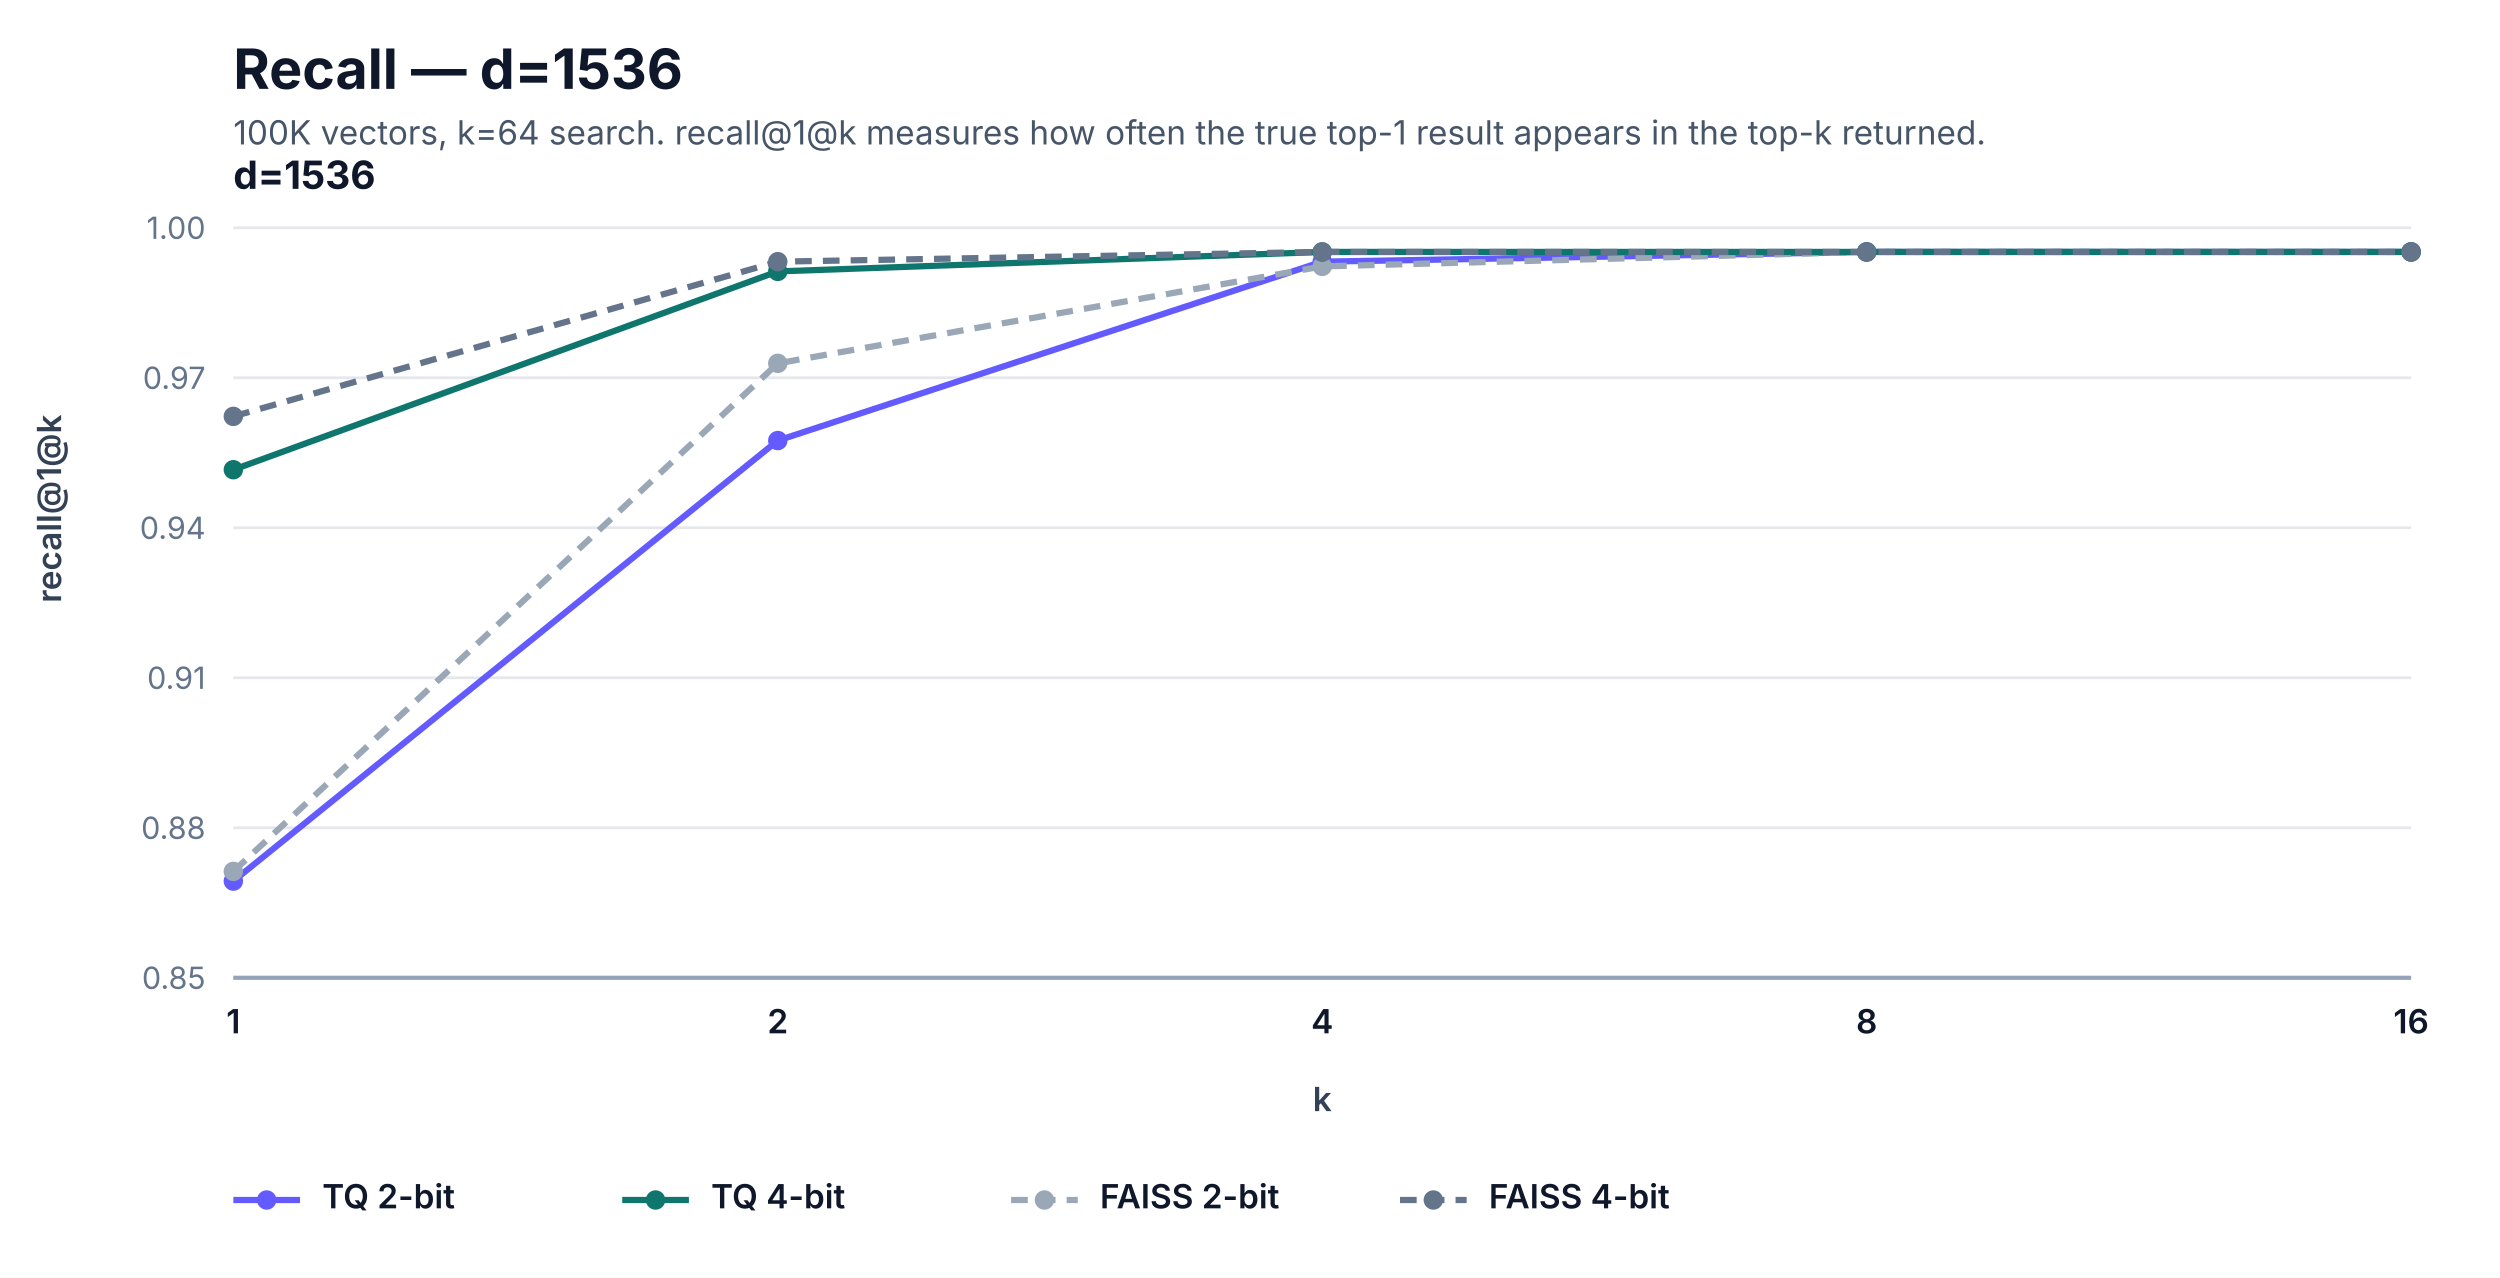
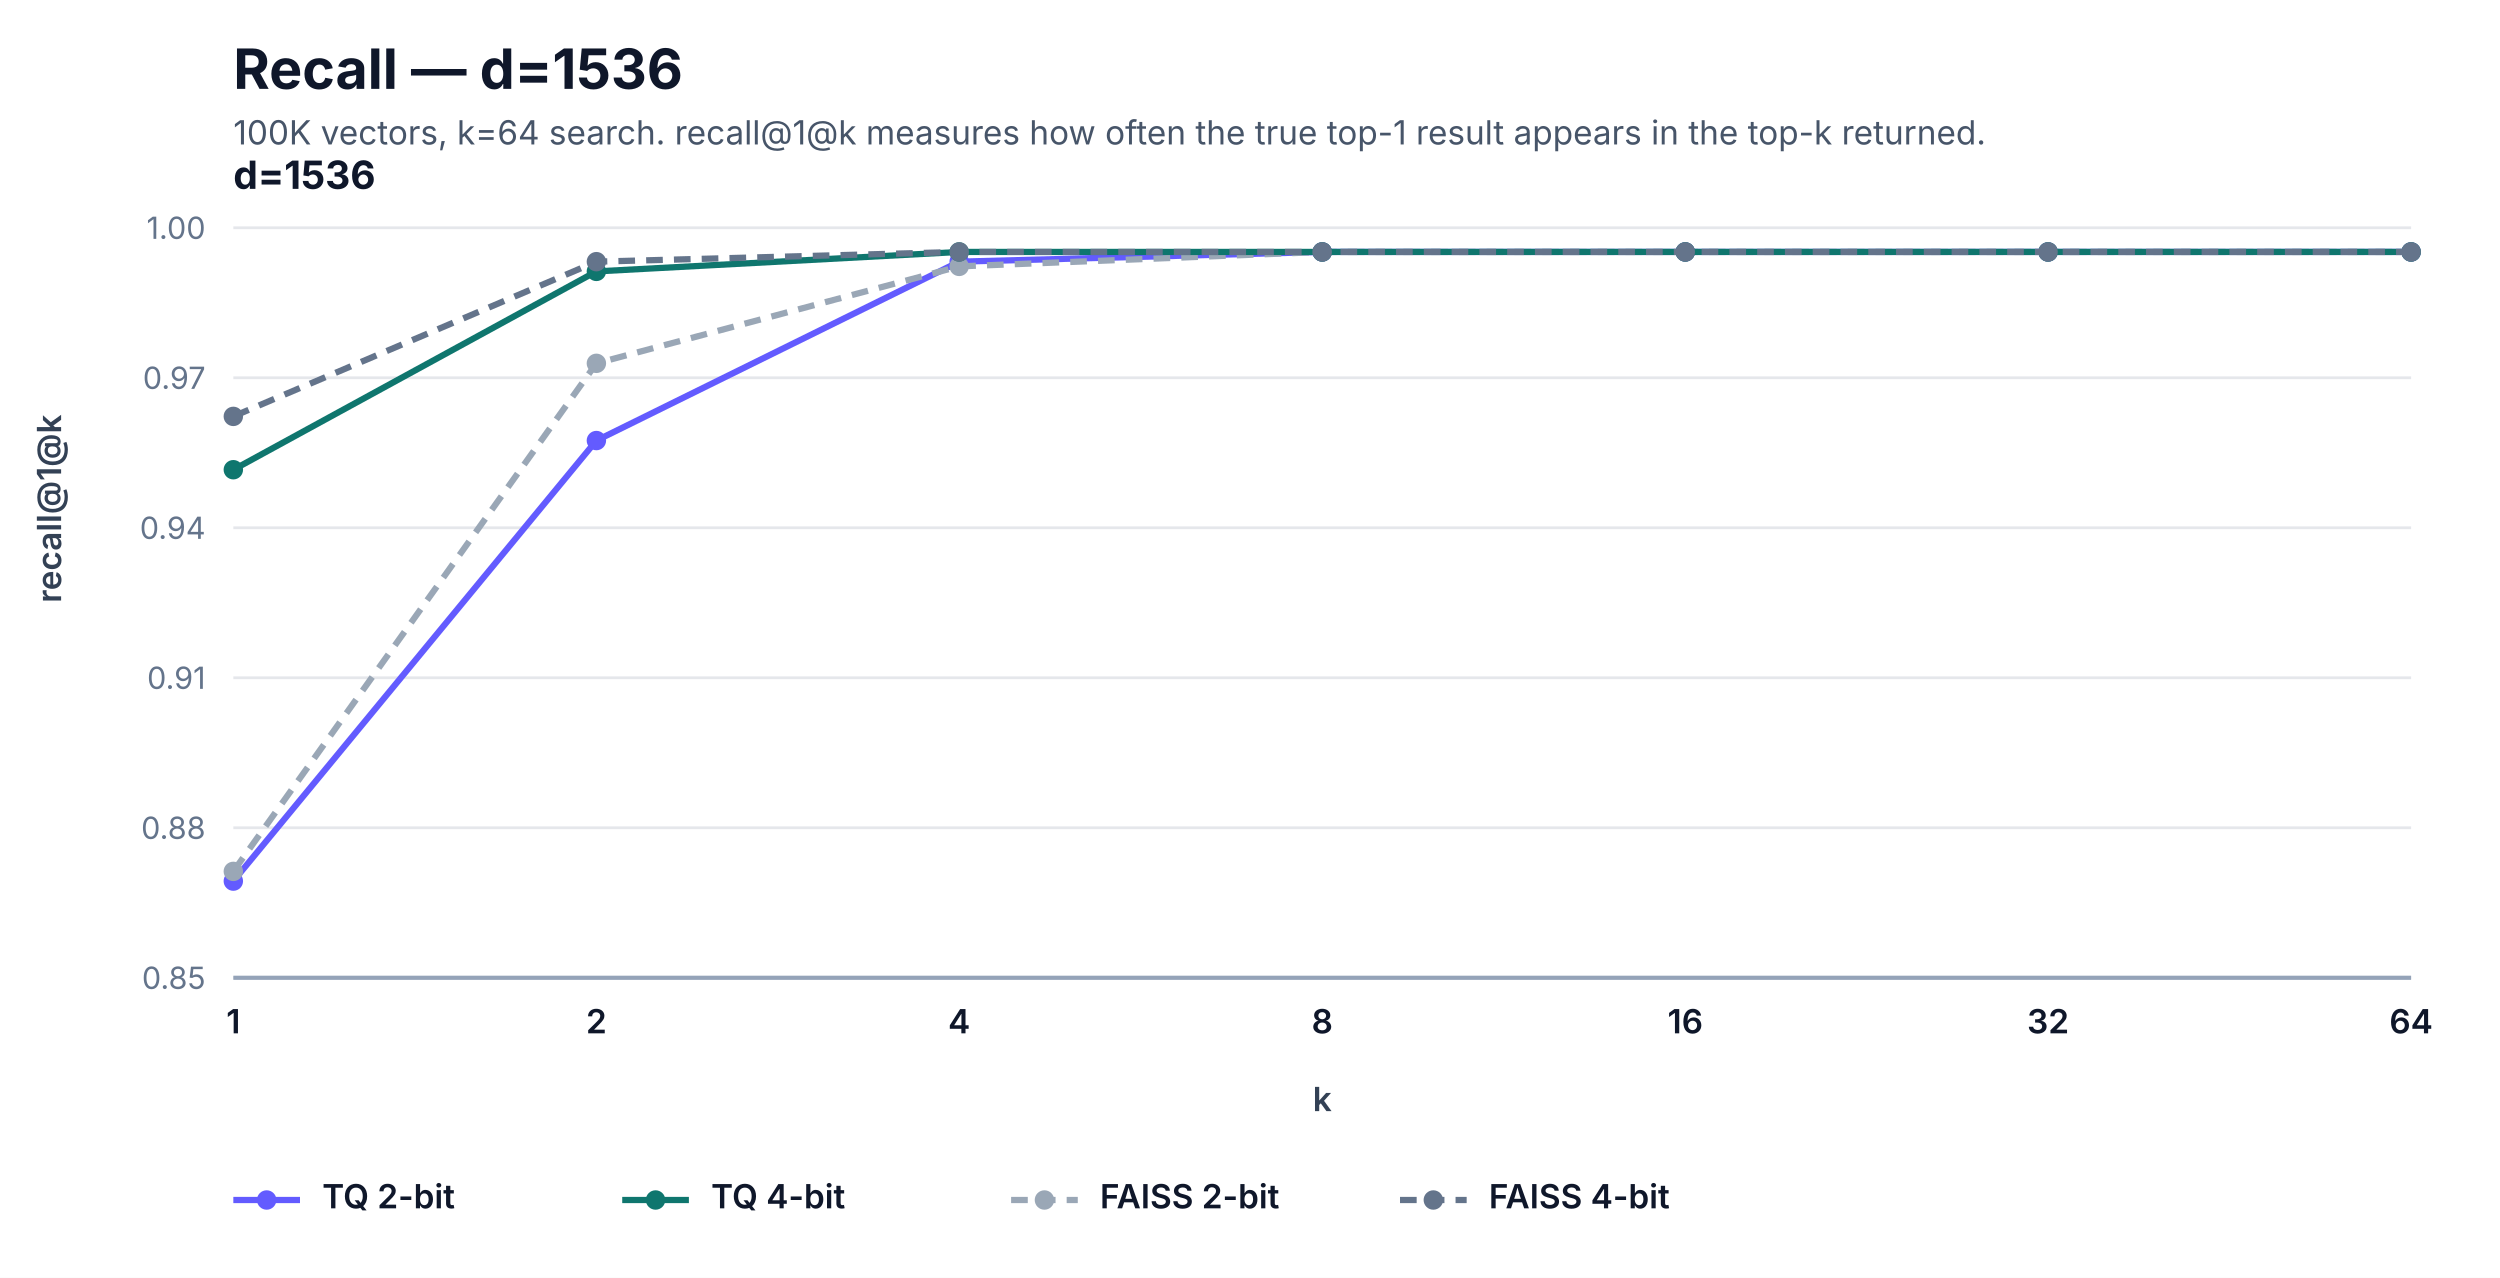
<svg xmlns="http://www.w3.org/2000/svg" width="900" height="460" viewBox="0 0 900 460" role="img" aria-label="Recall — d=1536">
  <style>
  .title { font: 700 20px -apple-system, BlinkMacSystemFont, "Segoe UI", sans-serif; fill: #0f172a; }
  .subtitle { font: 400 12px -apple-system, BlinkMacSystemFont, "Segoe UI", sans-serif; fill: #475569; }
  .panel { font: 700 14px -apple-system, BlinkMacSystemFont, "Segoe UI", sans-serif; fill: #0f172a; }
  .label { font: 600 12px -apple-system, BlinkMacSystemFont, "Segoe UI", sans-serif; fill: #0f172a; }
  .secondary { font: 400 11px -apple-system, BlinkMacSystemFont, "Segoe UI", sans-serif; fill: #475569; }
  .tick { font: 400 11px -apple-system, BlinkMacSystemFont, "Segoe UI", sans-serif; fill: #64748b; }
  .value { font: 700 11px -apple-system, BlinkMacSystemFont, "Segoe UI", sans-serif; fill: #0f172a; }
  .value-accent { font: 700 11px -apple-system, BlinkMacSystemFont, "Segoe UI", sans-serif; fill: #4338ca; }
  .axis { font: 600 12px -apple-system, BlinkMacSystemFont, "Segoe UI", sans-serif; fill: #334155; }
  .legend { font: 600 12px -apple-system, BlinkMacSystemFont, "Segoe UI", sans-serif; fill: #0f172a; }
</style>
  <rect width="100%" height="100%" fill="#ffffff" />
  <text x="84" y="32" class="title">Recall — d=1536</text>
  <text x="84" y="52" class="subtitle">100K vectors, k=64 search. recall@1@k measures how often the true top-1 result appears in the top-k returned.</text>
  <line x1="84" y1="352.0" x2="868" y2="352.0" stroke="#e5e7eb" stroke-width="1" />
  <text x="74" y="356.0" text-anchor="end" class="tick">0.85</text>
  <line x1="84" y1="298.0" x2="868" y2="298.0" stroke="#e5e7eb" stroke-width="1" />
  <text x="74" y="302.0" text-anchor="end" class="tick">0.88</text>
  <line x1="84" y1="244.0" x2="868" y2="244.0" stroke="#e5e7eb" stroke-width="1" />
  <text x="74" y="248.0" text-anchor="end" class="tick">0.91</text>
  <line x1="84" y1="190.0" x2="868" y2="190.0" stroke="#e5e7eb" stroke-width="1" />
  <text x="74" y="194.0" text-anchor="end" class="tick">0.94</text>
  <line x1="84" y1="136.0" x2="868" y2="136.0" stroke="#e5e7eb" stroke-width="1" />
  <text x="74" y="140.0" text-anchor="end" class="tick">0.97</text>
  <line x1="84" y1="82.0" x2="868" y2="82.0" stroke="#e5e7eb" stroke-width="1" />
  <text x="74" y="86.0" text-anchor="end" class="tick">1.00</text>
  <line x1="84" y1="352.0" x2="868" y2="352.0" stroke="#94a3b8" stroke-width="1.5" />
  <text x="84" y="68" class="panel">d=1536</text>
  <text x="84.0" y="372" text-anchor="middle" class="label">1</text>
-   <text x="280.0" y="372" text-anchor="middle" class="label">2</text>
-   <text x="476.0" y="372" text-anchor="middle" class="label">4</text>
-   <text x="672.0" y="372" text-anchor="middle" class="label">8</text>
-   <text x="868.0" y="372" text-anchor="middle" class="label">16</text>
-   <path d="M 84.0,317.2 L 280.0,158.6 L 476.0,94.2 L 672.0,90.7 L 868.0,90.7" fill="none" stroke="#635bff" stroke-width="2.25" />
+   <text x="214.7" y="372" text-anchor="middle" class="label">2</text>
+   <text x="345.3" y="372" text-anchor="middle" class="label">4</text>
+   <text x="476.0" y="372" text-anchor="middle" class="label">8</text>
+   <text x="606.7" y="372" text-anchor="middle" class="label">16</text>
+   <text x="737.3" y="372" text-anchor="middle" class="label">32</text>
+   <text x="868.0" y="372" text-anchor="middle" class="label">64</text>
+   <path d="M 84.0,317.2 L 214.7,158.6 L 345.3,94.2 L 476.0,90.7 L 606.7,90.7 L 737.3,90.7 L 868.0,90.7" fill="none" stroke="#635bff" stroke-width="2.25" />
  <circle cx="84.0" cy="317.2" r="3.5" fill="#635bff" />
-   <circle cx="280.0" cy="158.6" r="3.5" fill="#635bff" />
-   <circle cx="476.0" cy="94.2" r="3.5" fill="#635bff" />
-   <circle cx="672.0" cy="90.7" r="3.5" fill="#635bff" />
+   <circle cx="214.7" cy="158.6" r="3.5" fill="#635bff" />
+   <circle cx="345.3" cy="94.2" r="3.5" fill="#635bff" />
+   <circle cx="476.0" cy="90.7" r="3.5" fill="#635bff" />
+   <circle cx="606.7" cy="90.7" r="3.5" fill="#635bff" />
+   <circle cx="737.3" cy="90.7" r="3.5" fill="#635bff" />
  <circle cx="868.0" cy="90.7" r="3.5" fill="#635bff" />
-   <path d="M 84.0,313.7 L 280.0,130.8 L 476.0,95.9 L 672.0,90.7 L 868.0,90.7" fill="none" stroke="#9aa7b6" stroke-width="2.25" stroke-dasharray="6 4" />
+   <path d="M 84.0,313.7 L 214.7,130.8 L 345.3,95.9 L 476.0,90.7 L 606.7,90.7 L 737.3,90.7 L 868.0,90.7" fill="none" stroke="#9aa7b6" stroke-width="2.25" stroke-dasharray="6 4" />
  <circle cx="84.0" cy="313.7" r="3.5" fill="#9aa7b6" />
-   <circle cx="280.0" cy="130.8" r="3.5" fill="#9aa7b6" />
-   <circle cx="476.0" cy="95.9" r="3.5" fill="#9aa7b6" />
-   <circle cx="672.0" cy="90.7" r="3.5" fill="#9aa7b6" />
+   <circle cx="214.7" cy="130.8" r="3.5" fill="#9aa7b6" />
+   <circle cx="345.3" cy="95.9" r="3.5" fill="#9aa7b6" />
+   <circle cx="476.0" cy="90.7" r="3.5" fill="#9aa7b6" />
+   <circle cx="606.7" cy="90.7" r="3.5" fill="#9aa7b6" />
+   <circle cx="737.3" cy="90.7" r="3.5" fill="#9aa7b6" />
  <circle cx="868.0" cy="90.7" r="3.5" fill="#9aa7b6" />
-   <path d="M 84.0,169.1 L 280.0,97.7 L 476.0,90.7 L 672.0,90.7 L 868.0,90.7" fill="none" stroke="#0f766e" stroke-width="2.25" />
+   <path d="M 84.0,169.1 L 214.7,97.7 L 345.3,90.7 L 476.0,90.7 L 606.7,90.7 L 737.3,90.7 L 868.0,90.7" fill="none" stroke="#0f766e" stroke-width="2.25" />
  <circle cx="84.0" cy="169.1" r="3.5" fill="#0f766e" />
-   <circle cx="280.0" cy="97.7" r="3.5" fill="#0f766e" />
+   <circle cx="214.7" cy="97.7" r="3.5" fill="#0f766e" />
+   <circle cx="345.3" cy="90.7" r="3.5" fill="#0f766e" />
  <circle cx="476.0" cy="90.7" r="3.5" fill="#0f766e" />
-   <circle cx="672.0" cy="90.7" r="3.5" fill="#0f766e" />
+   <circle cx="606.7" cy="90.7" r="3.5" fill="#0f766e" />
+   <circle cx="737.3" cy="90.7" r="3.5" fill="#0f766e" />
  <circle cx="868.0" cy="90.7" r="3.5" fill="#0f766e" />
-   <path d="M 84.0,149.9 L 280.0,94.2 L 476.0,90.7 L 672.0,90.7 L 868.0,90.7" fill="none" stroke="#64748b" stroke-width="2.25" stroke-dasharray="6 4" />
+   <path d="M 84.0,149.9 L 214.7,94.2 L 345.3,90.7 L 476.0,90.7 L 606.7,90.7 L 737.3,90.7 L 868.0,90.7" fill="none" stroke="#64748b" stroke-width="2.25" stroke-dasharray="6 4" />
  <circle cx="84.0" cy="149.9" r="3.5" fill="#64748b" />
-   <circle cx="280.0" cy="94.2" r="3.5" fill="#64748b" />
+   <circle cx="214.7" cy="94.2" r="3.5" fill="#64748b" />
+   <circle cx="345.3" cy="90.7" r="3.5" fill="#64748b" />
  <circle cx="476.0" cy="90.7" r="3.5" fill="#64748b" />
-   <circle cx="672.0" cy="90.7" r="3.5" fill="#64748b" />
+   <circle cx="606.7" cy="90.7" r="3.5" fill="#64748b" />
+   <circle cx="737.3" cy="90.7" r="3.5" fill="#64748b" />
  <circle cx="868.0" cy="90.7" r="3.5" fill="#64748b" />
  <text x="22" y="217.0" transform="rotate(-90, 22, 217.0)" class="axis">recall@1@k</text>
  <text x="476.0" y="400" text-anchor="middle" class="axis">k</text>
  <line x1="84" y1="432" x2="108" y2="432" stroke="#635bff" stroke-width="2.25" />
  <circle cx="96" cy="432" r="3.5" fill="#635bff" />
  <text x="116" y="435" class="legend">TQ 2-bit</text>
  <line x1="224" y1="432" x2="248" y2="432" stroke="#0f766e" stroke-width="2.25" />
  <circle cx="236" cy="432" r="3.5" fill="#0f766e" />
  <text x="256" y="435" class="legend">TQ 4-bit</text>
  <line x1="364" y1="432" x2="388" y2="432" stroke="#9aa7b6" stroke-width="2.25" stroke-dasharray="6 4" />
  <circle cx="376" cy="432" r="3.5" fill="#9aa7b6" />
  <text x="396" y="435" class="legend">FAISS 2-bit</text>
  <line x1="504" y1="432" x2="528" y2="432" stroke="#64748b" stroke-width="2.25" stroke-dasharray="6 4" />
  <circle cx="516" cy="432" r="3.5" fill="#64748b" />
  <text x="536" y="435" class="legend">FAISS 4-bit</text>
</svg>
